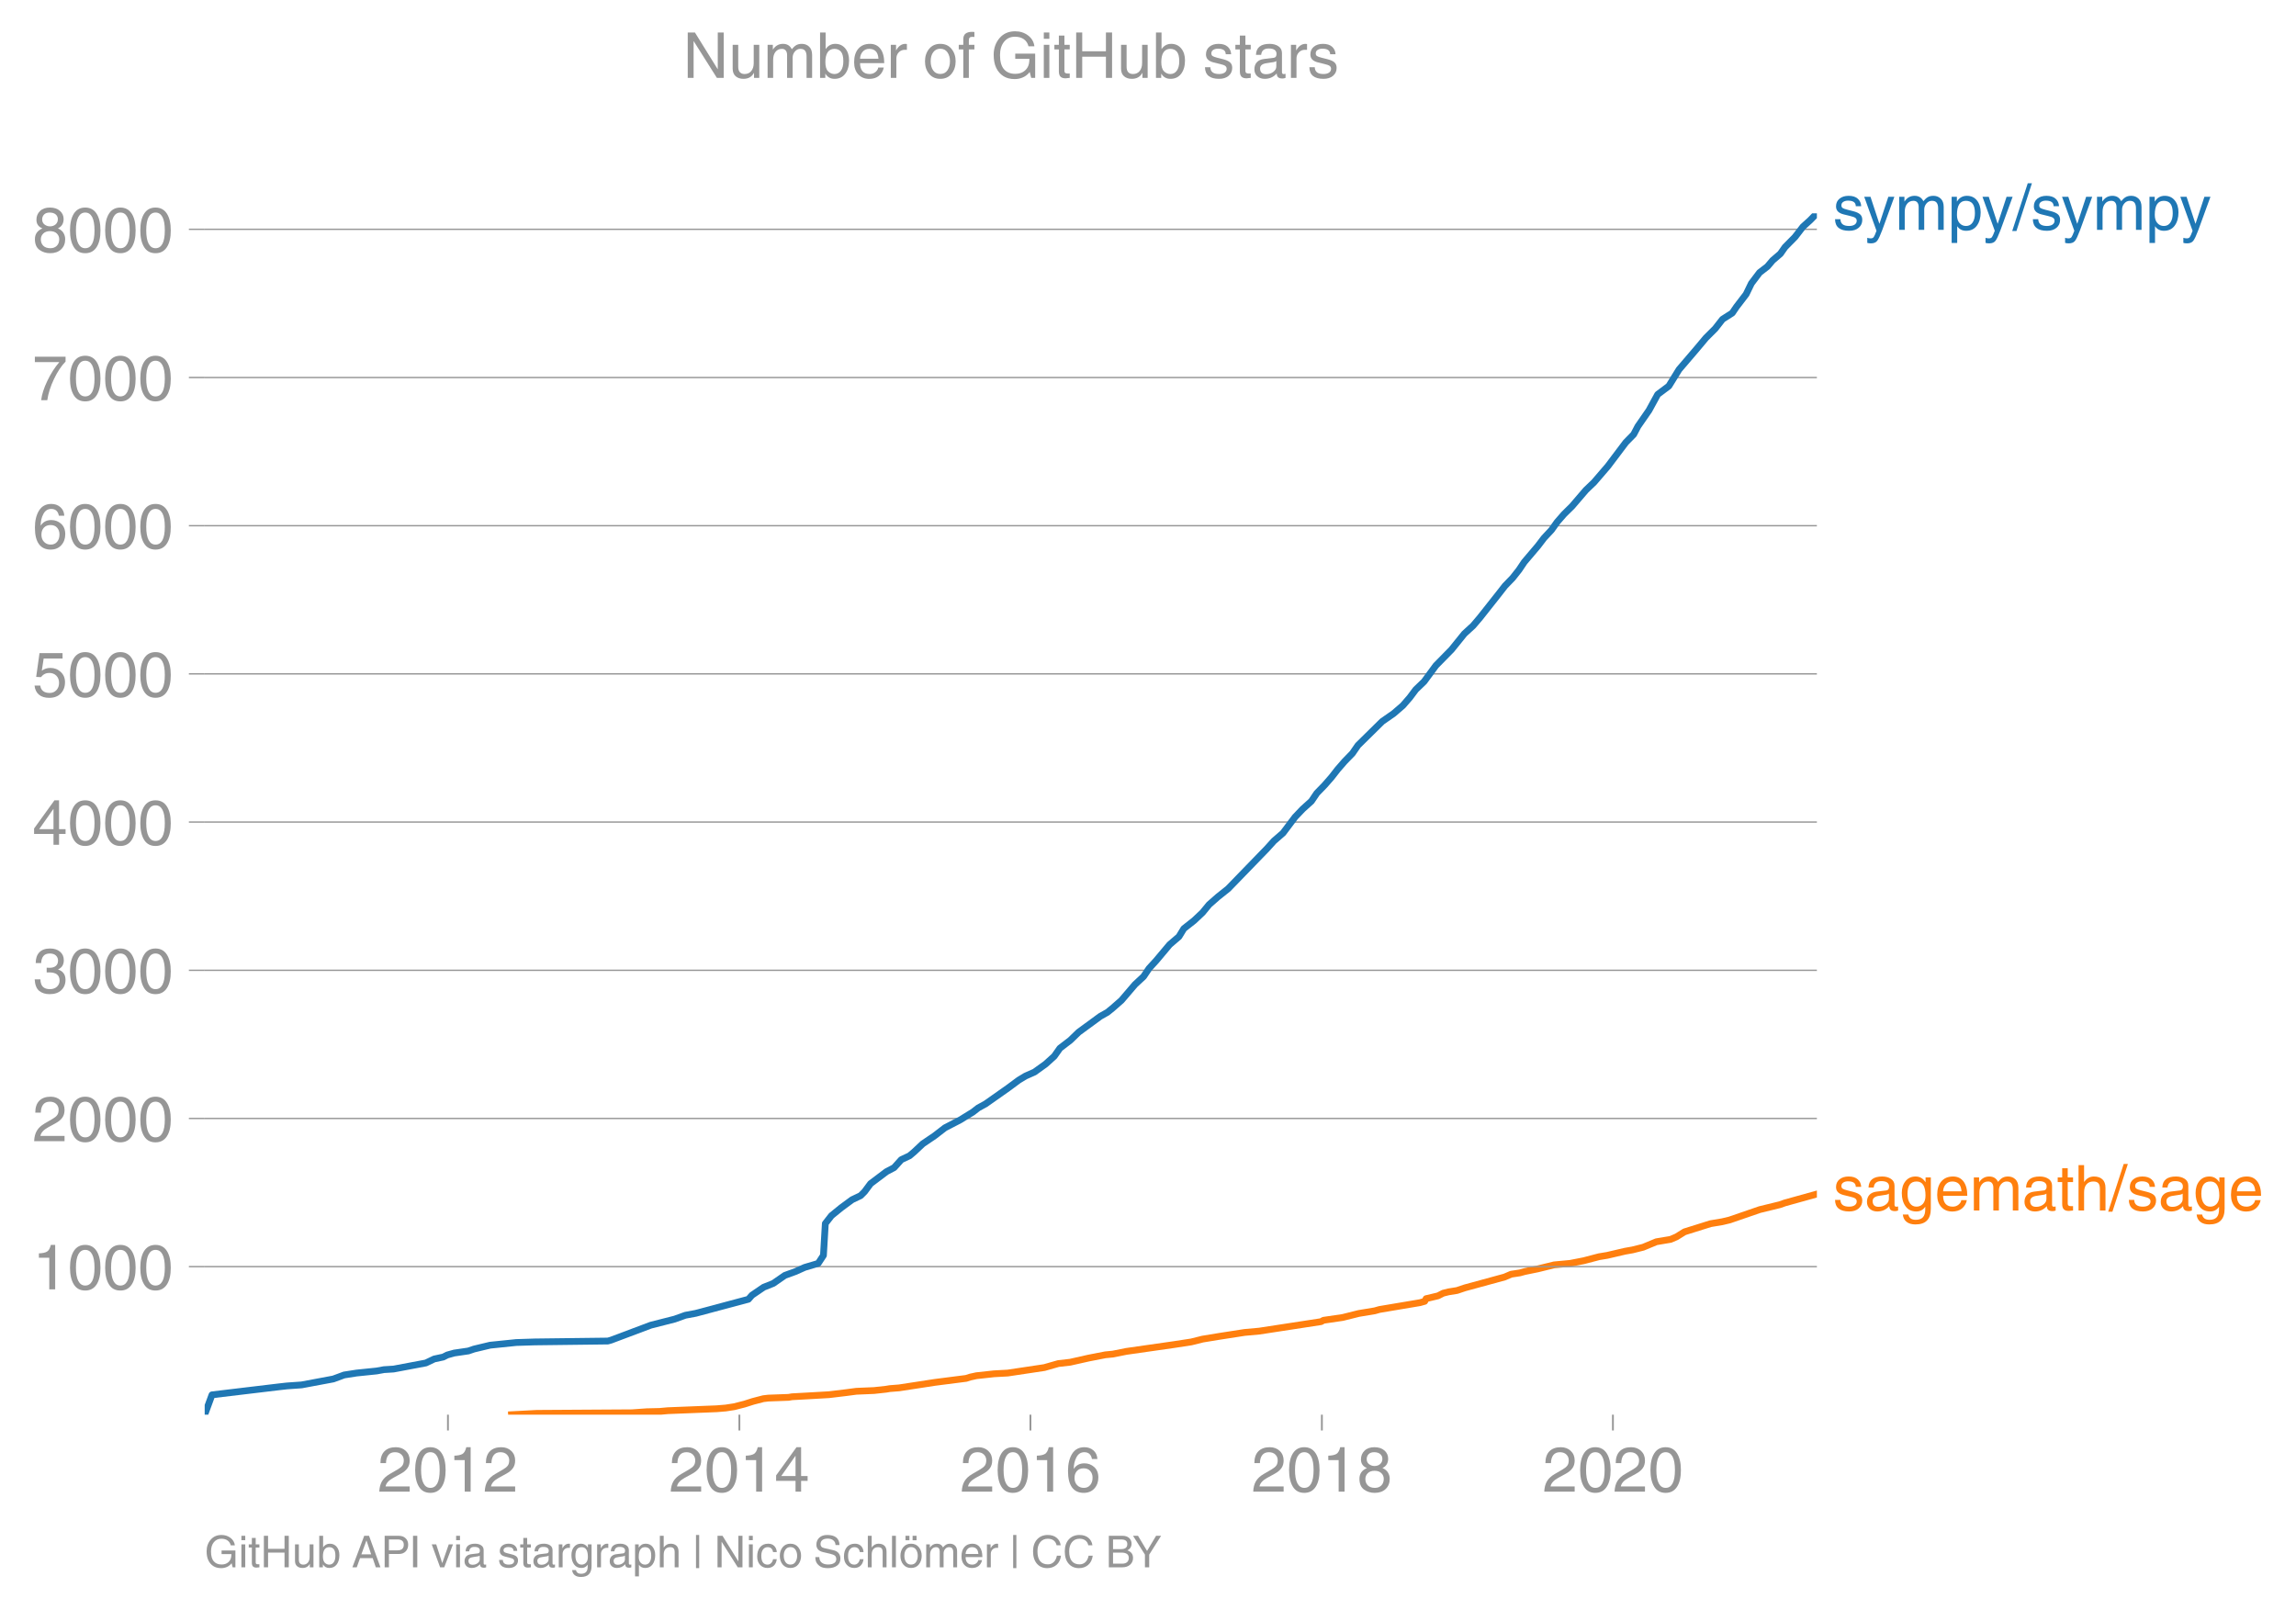
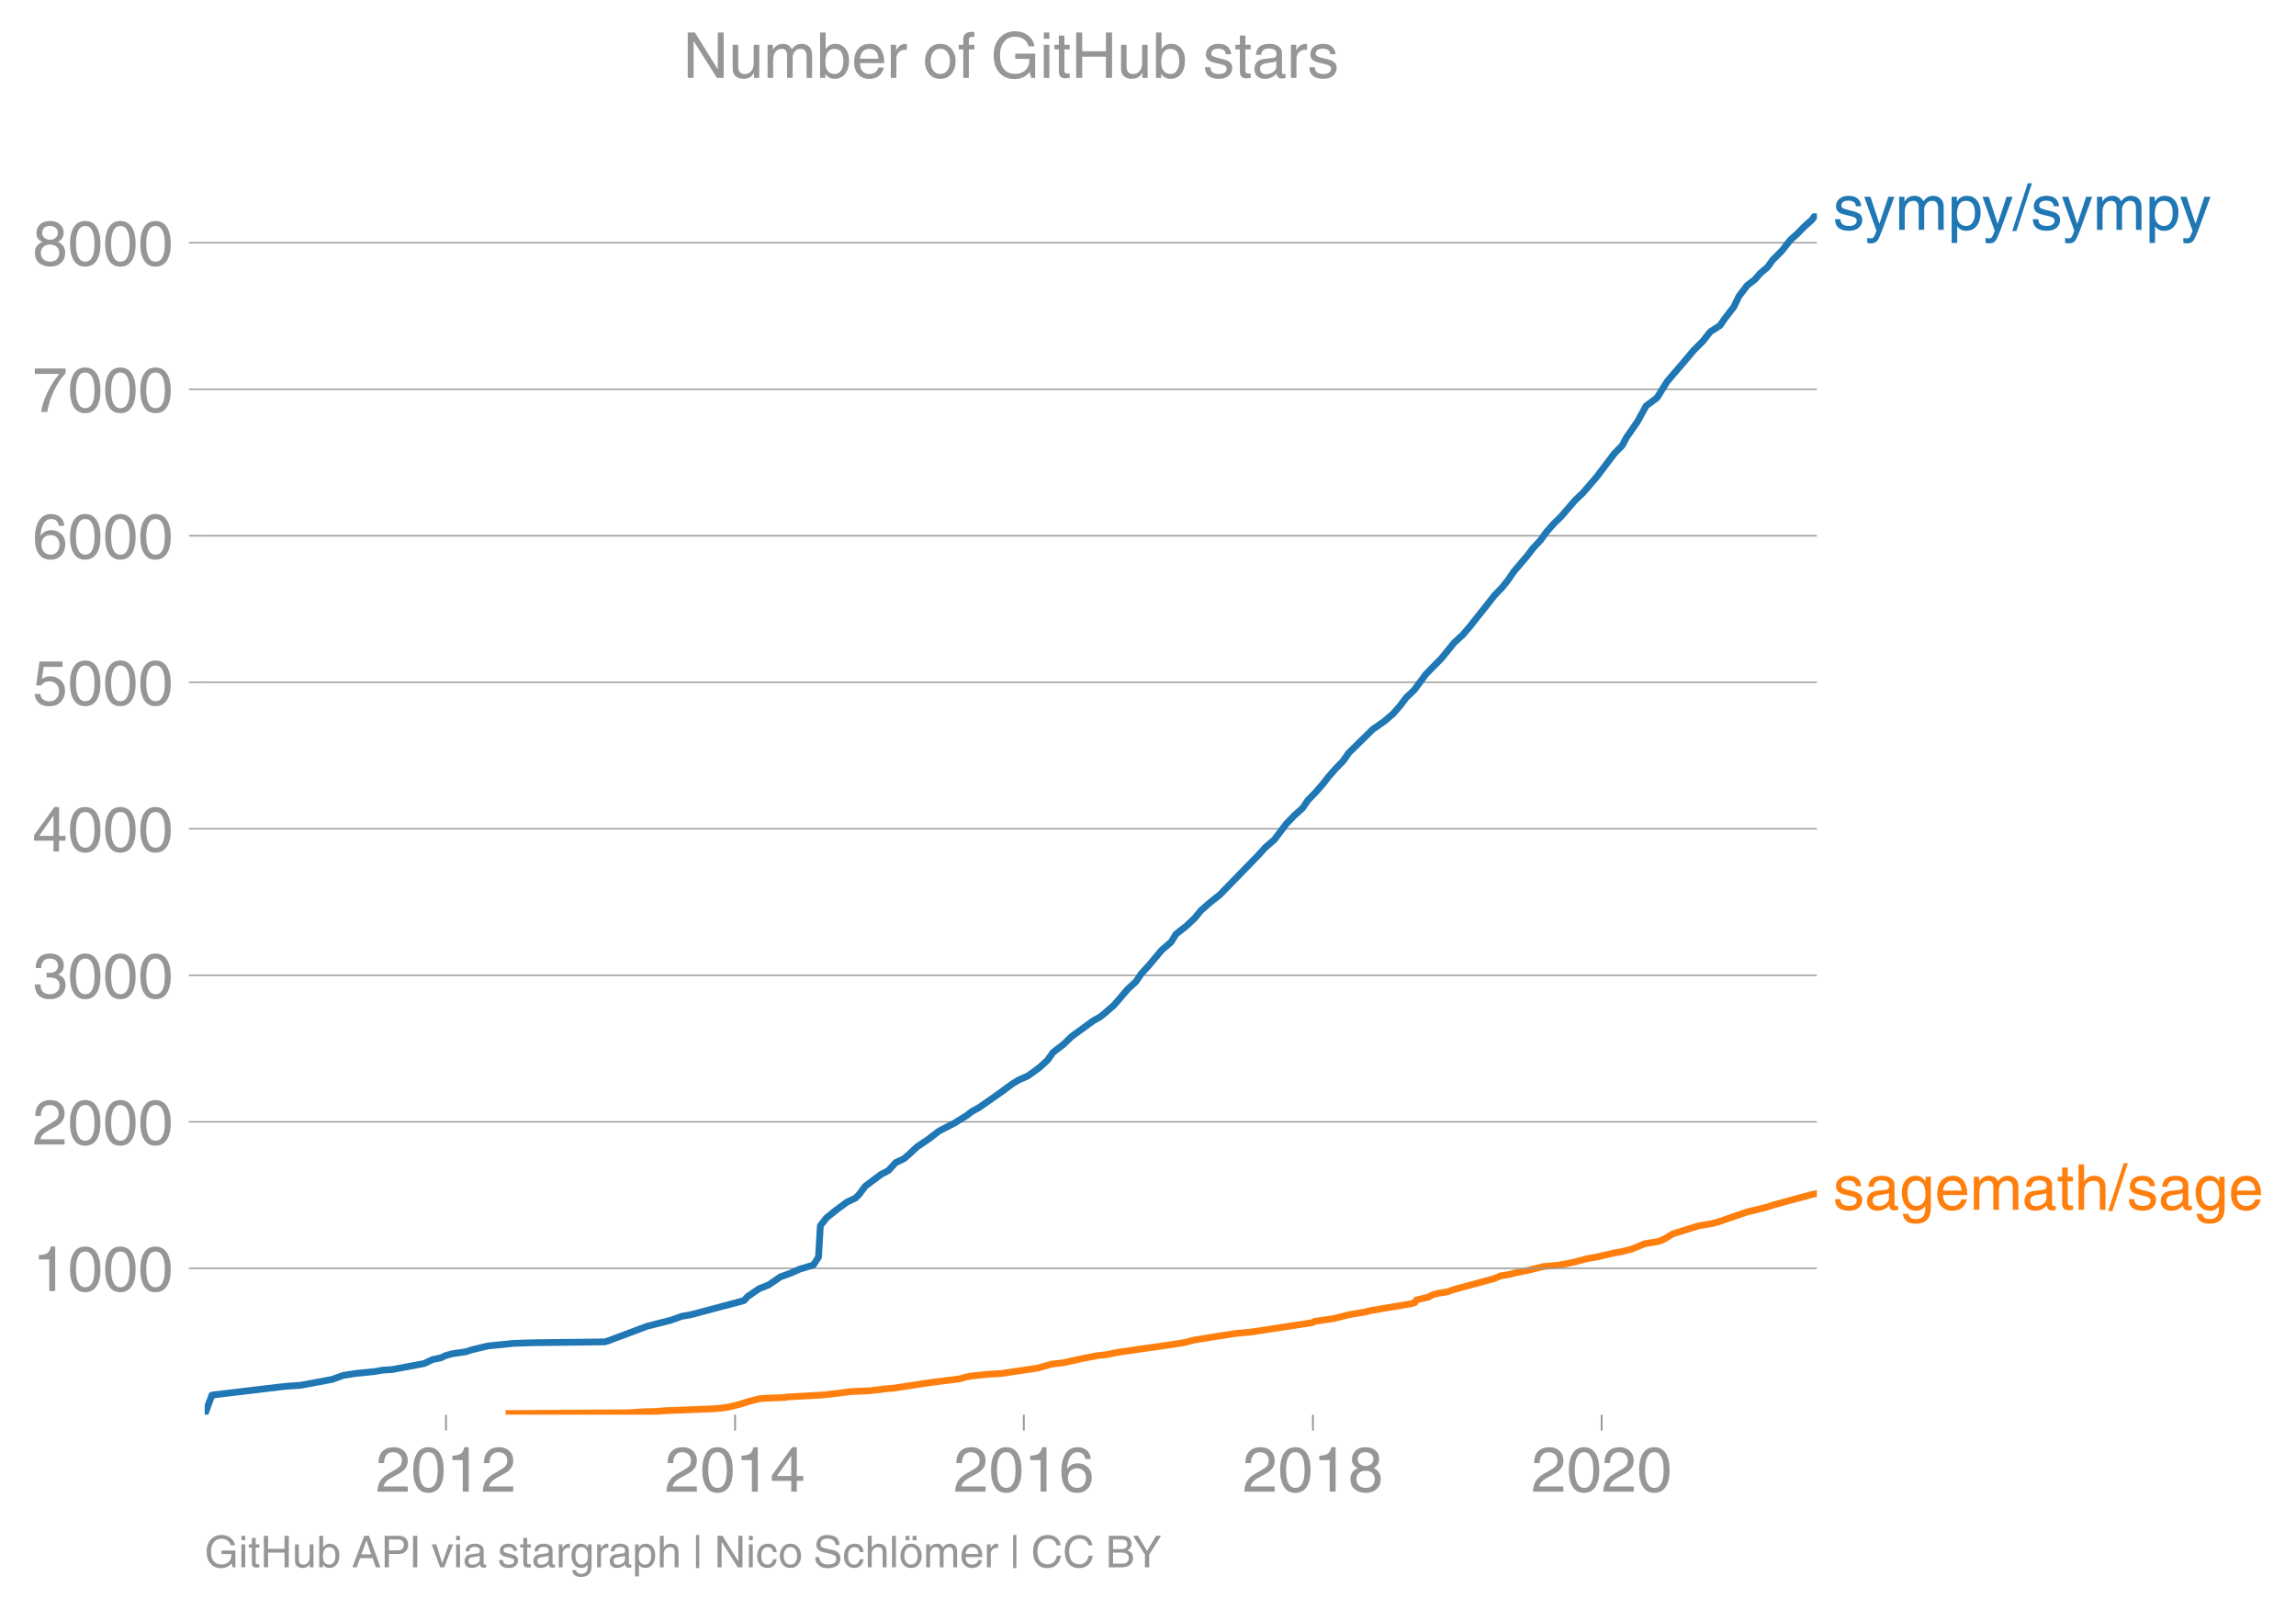
- <svg xmlns="http://www.w3.org/2000/svg" xmlns:xlink="http://www.w3.org/1999/xlink" height="475.339" viewBox="0 0 508.59 356.504" width="678.12">
+ <svg xmlns="http://www.w3.org/2000/svg" xmlns:xlink="http://www.w3.org/1999/xlink" height="475.338" viewBox="0 0 508.59 356.504" width="678.12">
  <defs>
    <style>*{stroke-linecap:butt;stroke-linejoin:round}</style>
  </defs>
  <g id="figure_1">
    <path d="M0 356.504h508.59V0H0z" style="fill:none" id="patch_1" />
    <g id="axes_1">
      <path d="M45.341 313.361h357.12V47.25H45.341z" style="fill:none" id="patch_2" />
-       <path clip-path="url(#pd6f262af3f)" d="m113.305 313.361 5.596-.295 21.085-.131 3.279-.23 2.842-.066 1.815-.164 10.802-.427 2.013-.164 1.914-.295 2.31-.591 1.849-.59 2.28-.592 1.097-.131 4.485-.164.764-.131 3.02-.165 5.173-.295 3.83-.46 2.23-.295 3.922-.164 2.698-.296.767-.13 2.093-.165 7.91-1.214 6.927-.887.93-.295 1.358-.296 3.901-.426 3.025-.164 8.112-1.215 3.11-.886 2.611-.296 4.086-.919 3.703-.722 1.668-.164 2.957-.59 10.558-1.51 3.862-.592 2.494-.623 3.594-.591 5.718-.886 3.264-.296 13.69-2.1.513-.296 4.263-.624 3.548-.886 3.555-.59 1.047-.296 8.973-1.51 1.047-.296.307-.59 2.635-.624 1.154-.591 1.197-.296 1.85-.295 1.757-.59 8.792-2.397 1.456-.624 1.935-.295 1.068-.296 2.894-.59 3.623-.887 3.525-.328 3.03-.59 3.384-.887 1.8-.295 3.95-.92 1.667-.295 2.365-.59 2.927-1.215 3.143-.526 1.304-.558 1.793-1.116 5.766-1.805 2.565-.427 1.656-.394 6.67-2.297 4.44-1.084 1.116-.394 6.968-1.936h0" style="fill:none;stroke:#ff7f0e;stroke-linecap:square;stroke-width:1.5" id="line2d_1" />
+       <path clip-path="url(#p3d8bab77a0)" d="m112.76 313.102 26.467-.163 3.253-.227 2.819-.065 1.8-.162 10.716-.422 1.997-.162 1.899-.292 2.29-.584 1.835-.584 2.263-.585 1.087-.13 4.45-.162.758-.13 2.995-.162 5.131-.292 3.8-.454 2.211-.292 3.891-.162 2.677-.292.76-.13 2.077-.163 7.847-1.2 6.871-.877.923-.292 1.347-.292 3.87-.422 3-.162 8.047-1.2 3.085-.877 2.59-.292 4.054-.909 3.673-.714 1.654-.162 2.934-.584 10.473-1.493 3.831-.584 2.474-.616 3.566-.585 5.672-.876 3.238-.292 13.58-2.077.51-.292 4.228-.617 3.519-.876 3.527-.584 1.038-.292 8.902-1.493 1.038-.292.304-.584 2.614-.617 1.145-.584 1.188-.292 1.834-.292 1.744-.584 8.721-2.37 1.444-.616 1.92-.292 1.06-.292 2.87-.584 3.594-.876 3.497-.325 3.006-.584 3.357-.876 1.784-.292 3.92-.909 1.653-.292 2.346-.584 2.904-1.2 3.118-.52 1.293-.552 1.779-1.103 5.72-1.785 2.544-.422 1.642-.39 6.617-2.271 4.405-1.071 1.107-.39 8.304-2.271 1.597-.357h0" style="fill:none;stroke:#ff7f0e;stroke-linecap:square;stroke-width:1.5" id="line2d_1" />
      <g id="matplotlib.axis_1">
        <g id="xtick_1">
          <g id="line2d_2">
            <defs>
-               <path d="M0 0v3.5" id="m9c67ccd965" style="stroke:#969696;stroke-width:.4" />
-             </defs>
-             <use style="fill:#969696;stroke:#969696;stroke-width:.4" x="99.225" xlink:href="#m9c67ccd965" y="313.361" />
-           </g>
-           <g style="fill:#969696" transform="matrix(.14 0 0 -.14 83.655 330.41)" id="text_1">
+               <path d="M0 0v3.5" id="m7051d47dec" style="stroke:#969696;stroke-width:.4" />
+             </defs>
+             <use style="fill:#969696;stroke:#969696;stroke-width:.4" x="98.794" xlink:href="#m7051d47dec" y="313.361" />
+           </g>
+           <g style="fill:#969696" transform="matrix(.14 0 0 -.14 83.223 330.41)" id="text_1">
            <defs>
              <path d="M281 2888q0 793 409 1202 410 410 1148 410 618 0 1012-375t394-969q0-462-227-780-226-317-667-557l-775-425q-684-375-775-863h2444V0H166q25 634 275 1056t781 728l806 469q322 185 469 383t147 545q0 344-241 578-240 235-650 235-453 0-678-299-225-298-231-807H281z" id="HelveticaWorld-Regular-32" transform="scale(.01563)" />
              <path d="M2719 2188q0 903-239 1354-239 452-702 452-453 0-697-452-243-451-243-1354 0-875 240-1340 241-464 700-464 463 0 702 448 239 449 239 1356zm603 0q0-1107-400-1709-400-601-1144-601-772 0-1156 623-384 624-384 1687 0 1090 393 1701 394 611 1147 611 744 0 1144-608t400-1704z" id="HelveticaWorld-Regular-30" transform="scale(.01563)" />
              <path d="M2297 0h-600v3194H647v447q550 18 818 176 269 158 391 683h441V0z" id="HelveticaWorld-Regular-31" transform="scale(.01563)" />
            </defs>
            <use xlink:href="#HelveticaWorld-Regular-32" />
            <use x="55.615" xlink:href="#HelveticaWorld-Regular-30" />
            <use x="111.23" xlink:href="#HelveticaWorld-Regular-31" />
            <use x="166.846" xlink:href="#HelveticaWorld-Regular-32" />
          </g>
        </g>
        <g id="xtick_2">
-           <use style="fill:#969696;stroke:#969696;stroke-width:.4" x="163.783" xlink:href="#m9c67ccd965" y="313.361" id="line2d_3" />
-           <g style="fill:#969696" transform="matrix(.14 0 0 -.14 148.213 330.41)" id="text_2">
+           <use style="fill:#969696;stroke:#969696;stroke-width:.4" x="162.834" xlink:href="#m7051d47dec" y="313.361" id="line2d_3" />
+           <g style="fill:#969696" transform="matrix(.14 0 0 -.14 147.263 330.41)" id="text_2">
            <defs>
              <path d="M678 1581h1447v2041h-12L678 1581zm2010-487V0h-563v1094H159v550l2063 2856h466V1581h659v-487h-659z" id="HelveticaWorld-Regular-34" transform="scale(.01563)" />
            </defs>
            <use xlink:href="#HelveticaWorld-Regular-32" />
            <use x="55.615" xlink:href="#HelveticaWorld-Regular-30" />
            <use x="111.23" xlink:href="#HelveticaWorld-Regular-31" />
            <use x="166.846" xlink:href="#HelveticaWorld-Regular-34" />
          </g>
        </g>
        <g id="xtick_3">
-           <use style="fill:#969696;stroke:#969696;stroke-width:.4" x="228.253" xlink:href="#m9c67ccd965" y="313.361" id="line2d_4" />
-           <g style="fill:#969696" transform="matrix(.14 0 0 -.14 212.682 330.41)" id="text_3">
+           <use style="fill:#969696;stroke:#969696;stroke-width:.4" x="226.787" xlink:href="#m7051d47dec" y="313.361" id="line2d_4" />
+           <g style="fill:#969696" transform="matrix(.14 0 0 -.14 211.216 330.41)" id="text_3">
            <defs>
              <path d="M903 1381q0-440 262-719 263-278 685-278 403 0 642 284 239 285 239 748 0 403-236 675t-670 272q-422 0-672-266t-250-716zm1766 1922q-63 344-255 517-192 174-520 174-519 0-791-507-272-506-278-1159l13-12q359 553 1068 553 566 0 988-375t422-1053q0-672-400-1118-400-445-1078-445-782 0-1188 556-406 557-406 1660 0 1062 415 1734 416 672 1247 672 538 0 910-321 372-320 403-876h-550z" id="HelveticaWorld-Regular-36" transform="scale(.01563)" />
            </defs>
            <use xlink:href="#HelveticaWorld-Regular-32" />
            <use x="55.615" xlink:href="#HelveticaWorld-Regular-30" />
            <use x="111.23" xlink:href="#HelveticaWorld-Regular-31" />
            <use x="166.846" xlink:href="#HelveticaWorld-Regular-36" />
          </g>
        </g>
        <g id="xtick_4">
-           <use style="fill:#969696;stroke:#969696;stroke-width:.4" x="292.81" xlink:href="#m9c67ccd965" y="313.361" id="line2d_5" />
-           <g style="fill:#969696" transform="matrix(.14 0 0 -.14 277.24 330.41)" id="text_4">
+           <use style="fill:#969696;stroke:#969696;stroke-width:.4" x="290.827" xlink:href="#m7051d47dec" y="313.361" id="line2d_5" />
+           <g style="fill:#969696" transform="matrix(.14 0 0 -.14 275.256 330.41)" id="text_4">
            <defs>
              <path d="M1766 2597q347 0 573 198 227 199 227 527 0 294-218 483-217 189-620 189-359 0-555-199-195-198-195-504 0-328 244-511t544-183zm6-484q-434 0-681-241t-247-591q0-403 250-650t712-247q410 0 655 247t245 657q0 350-245 587-245 238-689 238zm1378 1228q0-678-578-947 397-178 567-471 170-292 170-623 0-641-413-1032-412-390-1112-390-612 0-1076 336T244 1306q0 763 762 1082-609 243-609 875 0 531 361 884t1001 353q641 0 1016-333t375-826z" id="HelveticaWorld-Regular-38" transform="scale(.01563)" />
            </defs>
            <use xlink:href="#HelveticaWorld-Regular-32" />
            <use x="55.615" xlink:href="#HelveticaWorld-Regular-30" />
            <use x="111.23" xlink:href="#HelveticaWorld-Regular-31" />
            <use x="166.846" xlink:href="#HelveticaWorld-Regular-38" />
          </g>
        </g>
        <g id="xtick_5">
-           <use style="fill:#969696;stroke:#969696;stroke-width:.4" x="357.28" xlink:href="#m9c67ccd965" y="313.361" id="line2d_6" />
-           <g style="fill:#969696" transform="matrix(.14 0 0 -.14 341.71 330.41)" id="text_5">
+           <use style="fill:#969696;stroke:#969696;stroke-width:.4" x="354.78" xlink:href="#m7051d47dec" y="313.361" id="line2d_6" />
+           <g style="fill:#969696" transform="matrix(.14 0 0 -.14 339.21 330.41)" id="text_5">
            <use xlink:href="#HelveticaWorld-Regular-32" />
            <use x="55.615" xlink:href="#HelveticaWorld-Regular-30" />
            <use x="111.23" xlink:href="#HelveticaWorld-Regular-32" />
            <use x="166.846" xlink:href="#HelveticaWorld-Regular-30" />
          </g>
        </g>
      </g>
      <g id="matplotlib.axis_2">
        <g id="ytick_1">
-           <path clip-path="url(#pd6f262af3f)" d="M45.341 280.57h357.12" style="fill:none;stroke:#969696;stroke-linecap:square;stroke-width:.3" id="line2d_7" />
+           <path clip-path="url(#p3d8bab77a0)" d="M45.341 280.941h357.12" style="fill:none;stroke:#969696;stroke-linecap:square;stroke-width:.3" id="line2d_7" />
          <g id="line2d_8">
            <defs>
-               <path d="M0 0h-3.5" id="m683d1756a6" style="stroke:#969696;stroke-width:.3" />
-             </defs>
-             <use style="fill:#969696;stroke:#969696;stroke-width:.3" x="45.341" xlink:href="#m683d1756a6" y="280.569" />
-           </g>
-           <g style="fill:#969696" transform="matrix(.14 0 0 -.14 7.2 285.594)" id="text_6">
+               <path d="M0 0h-3.5" id="m6d610ab850" style="stroke:#969696;stroke-width:.3" />
+             </defs>
+             <use style="fill:#969696;stroke:#969696;stroke-width:.3" x="45.341" xlink:href="#m6d610ab850" y="280.941" />
+           </g>
+           <g style="fill:#969696" transform="matrix(.14 0 0 -.14 7.2 285.966)" id="text_6">
            <use xlink:href="#HelveticaWorld-Regular-31" />
            <use x="55.615" xlink:href="#HelveticaWorld-Regular-30" />
            <use x="111.23" xlink:href="#HelveticaWorld-Regular-30" />
            <use x="166.846" xlink:href="#HelveticaWorld-Regular-30" />
          </g>
        </g>
        <g id="ytick_2">
-           <path clip-path="url(#pd6f262af3f)" d="M45.341 247.744h357.12" style="fill:none;stroke:#969696;stroke-linecap:square;stroke-width:.3" id="line2d_9" />
-           <use style="fill:#969696;stroke:#969696;stroke-width:.3" x="45.341" xlink:href="#m683d1756a6" y="247.744" id="line2d_10" />
-           <g style="fill:#969696" transform="matrix(.14 0 0 -.14 7.2 252.769)" id="text_7">
+           <path clip-path="url(#p3d8bab77a0)" d="M45.341 248.488h357.12" style="fill:none;stroke:#969696;stroke-linecap:square;stroke-width:.3" id="line2d_9" />
+           <use style="fill:#969696;stroke:#969696;stroke-width:.3" x="45.341" xlink:href="#m6d610ab850" y="248.488" id="line2d_10" />
+           <g style="fill:#969696" transform="matrix(.14 0 0 -.14 7.2 253.513)" id="text_7">
            <use xlink:href="#HelveticaWorld-Regular-32" />
            <use x="55.615" xlink:href="#HelveticaWorld-Regular-30" />
            <use x="111.23" xlink:href="#HelveticaWorld-Regular-30" />
            <use x="166.846" xlink:href="#HelveticaWorld-Regular-30" />
          </g>
        </g>
        <g id="ytick_3">
-           <path clip-path="url(#pd6f262af3f)" d="M45.341 214.92h357.12" style="fill:none;stroke:#969696;stroke-linecap:square;stroke-width:.3" id="line2d_11" />
-           <use style="fill:#969696;stroke:#969696;stroke-width:.3" x="45.341" xlink:href="#m683d1756a6" y="214.919" id="line2d_12" />
-           <g style="fill:#969696" transform="matrix(.14 0 0 -.14 7.2 219.944)" id="text_8">
+           <path clip-path="url(#p3d8bab77a0)" d="M45.341 216.036h357.12" style="fill:none;stroke:#969696;stroke-linecap:square;stroke-width:.3" id="line2d_11" />
+           <use style="fill:#969696;stroke:#969696;stroke-width:.3" x="45.341" xlink:href="#m6d610ab850" y="216.036" id="line2d_12" />
+           <g style="fill:#969696" transform="matrix(.14 0 0 -.14 7.2 221.06)" id="text_8">
            <defs>
              <path d="M1434 2559q141-12 294-12 397 0 626 183 230 183 230 554 0 300-214 505t-617 205q-447 0-655-263-207-262-220-703H325q0 703 369 1087 369 385 1084 385 635 0 1013-327 378-326 378-857 0-685-578-928v-13q750-256 750-1050 0-634-422-1041-422-406-1197-406-634 0-1044 333-409 333-459 1164h581q13-519 256-755 244-236 703-236 444 0 713 247t269 622q0 410-257 619-256 209-793 209-128 0-257-6v484z" id="HelveticaWorld-Regular-33" transform="scale(.01563)" />
            </defs>
            <use xlink:href="#HelveticaWorld-Regular-33" />
            <use x="55.615" xlink:href="#HelveticaWorld-Regular-30" />
            <use x="111.23" xlink:href="#HelveticaWorld-Regular-30" />
            <use x="166.846" xlink:href="#HelveticaWorld-Regular-30" />
          </g>
        </g>
        <g id="ytick_4">
-           <path clip-path="url(#pd6f262af3f)" d="M45.341 182.094h357.12" style="fill:none;stroke:#969696;stroke-linecap:square;stroke-width:.3" id="line2d_13" />
-           <use style="fill:#969696;stroke:#969696;stroke-width:.3" x="45.341" xlink:href="#m683d1756a6" y="182.094" id="line2d_14" />
-           <g style="fill:#969696" transform="matrix(.14 0 0 -.14 7.2 187.119)" id="text_9">
+           <path clip-path="url(#p3d8bab77a0)" d="M45.341 183.583h357.12" style="fill:none;stroke:#969696;stroke-linecap:square;stroke-width:.3" id="line2d_13" />
+           <use style="fill:#969696;stroke:#969696;stroke-width:.3" x="45.341" xlink:href="#m6d610ab850" y="183.583" id="line2d_14" />
+           <g style="fill:#969696" transform="matrix(.14 0 0 -.14 7.2 188.608)" id="text_9">
            <use xlink:href="#HelveticaWorld-Regular-34" />
            <use x="55.615" xlink:href="#HelveticaWorld-Regular-30" />
            <use x="111.23" xlink:href="#HelveticaWorld-Regular-30" />
            <use x="166.846" xlink:href="#HelveticaWorld-Regular-30" />
          </g>
        </g>
        <g id="ytick_5">
-           <path clip-path="url(#pd6f262af3f)" d="M45.341 149.27h357.12" style="fill:none;stroke:#969696;stroke-linecap:square;stroke-width:.3" id="line2d_15" />
-           <use style="fill:#969696;stroke:#969696;stroke-width:.3" x="45.341" xlink:href="#m683d1756a6" y="149.269" id="line2d_16" />
-           <g style="fill:#969696" transform="matrix(.14 0 0 -.14 7.2 154.294)" id="text_10">
+           <path clip-path="url(#p3d8bab77a0)" d="M45.341 151.13h357.12" style="fill:none;stroke:#969696;stroke-linecap:square;stroke-width:.3" id="line2d_15" />
+           <use style="fill:#969696;stroke:#969696;stroke-width:.3" x="45.341" xlink:href="#m6d610ab850" y="151.13" id="line2d_16" />
+           <g style="fill:#969696" transform="matrix(.14 0 0 -.14 7.2 156.155)" id="text_10">
            <defs>
              <path d="M941 2619q372 281 872 281 606 0 1042-403t436-1038q0-690-421-1139-420-448-1179-448-660 0-1041 323-381 324-444 918h582q43-363 284-555t669-192q415 0 681 287 266 288 266 735 0 456-279 731-278 275-718 275-500 0-835-428l-484 25 337 2406h2332v-544H1131L941 2619z" id="HelveticaWorld-Regular-35" transform="scale(.01563)" />
            </defs>
            <use xlink:href="#HelveticaWorld-Regular-35" />
            <use x="55.615" xlink:href="#HelveticaWorld-Regular-30" />
            <use x="111.23" xlink:href="#HelveticaWorld-Regular-30" />
            <use x="166.846" xlink:href="#HelveticaWorld-Regular-30" />
          </g>
        </g>
        <g id="ytick_6">
-           <path clip-path="url(#pd6f262af3f)" d="M45.341 116.444h357.12" style="fill:none;stroke:#969696;stroke-linecap:square;stroke-width:.3" id="line2d_17" />
-           <use style="fill:#969696;stroke:#969696;stroke-width:.3" x="45.341" xlink:href="#m683d1756a6" y="116.444" id="line2d_18" />
-           <g style="fill:#969696" transform="matrix(.14 0 0 -.14 7.2 121.47)" id="text_11">
+           <path clip-path="url(#p3d8bab77a0)" d="M45.341 118.678h357.12" style="fill:none;stroke:#969696;stroke-linecap:square;stroke-width:.3" id="line2d_17" />
+           <use style="fill:#969696;stroke:#969696;stroke-width:.3" x="45.341" xlink:href="#m6d610ab850" y="118.678" id="line2d_18" />
+           <g style="fill:#969696" transform="matrix(.14 0 0 -.14 7.2 123.702)" id="text_11">
            <use xlink:href="#HelveticaWorld-Regular-36" />
            <use x="55.615" xlink:href="#HelveticaWorld-Regular-30" />
            <use x="111.23" xlink:href="#HelveticaWorld-Regular-30" />
            <use x="166.846" xlink:href="#HelveticaWorld-Regular-30" />
          </g>
        </g>
        <g id="ytick_7">
-           <path clip-path="url(#pd6f262af3f)" d="M45.341 83.62h357.12" style="fill:none;stroke:#969696;stroke-linecap:square;stroke-width:.3" id="line2d_19" />
-           <use style="fill:#969696;stroke:#969696;stroke-width:.3" x="45.341" xlink:href="#m683d1756a6" y="83.619" id="line2d_20" />
-           <g style="fill:#969696" transform="matrix(.14 0 0 -.14 7.2 88.644)" id="text_12">
+           <path clip-path="url(#p3d8bab77a0)" d="M45.341 86.225h357.12" style="fill:none;stroke:#969696;stroke-linecap:square;stroke-width:.3" id="line2d_19" />
+           <use style="fill:#969696;stroke:#969696;stroke-width:.3" x="45.341" xlink:href="#m6d610ab850" y="86.225" id="line2d_20" />
+           <g style="fill:#969696" transform="matrix(.14 0 0 -.14 7.2 91.25)" id="text_12">
            <defs>
              <path d="M238 4403h3109v-494q-641-653-1172-1766Q1644 1031 1497 0H878q94 850 622 1954 528 1105 1213 1899H238v550z" id="HelveticaWorld-Regular-37" transform="scale(.01563)" />
            </defs>
            <use xlink:href="#HelveticaWorld-Regular-37" />
            <use x="55.615" xlink:href="#HelveticaWorld-Regular-30" />
            <use x="111.23" xlink:href="#HelveticaWorld-Regular-30" />
            <use x="166.846" xlink:href="#HelveticaWorld-Regular-30" />
          </g>
        </g>
        <g id="ytick_8">
-           <path clip-path="url(#pd6f262af3f)" d="M45.341 50.794h357.12" style="fill:none;stroke:#969696;stroke-linecap:square;stroke-width:.3" id="line2d_21" />
-           <use style="fill:#969696;stroke:#969696;stroke-width:.3" x="45.341" xlink:href="#m683d1756a6" y="50.794" id="line2d_22" />
-           <g style="fill:#969696" transform="matrix(.14 0 0 -.14 7.2 55.82)" id="text_13">
+           <path clip-path="url(#p3d8bab77a0)" d="M45.341 53.772h357.12" style="fill:none;stroke:#969696;stroke-linecap:square;stroke-width:.3" id="line2d_21" />
+           <use style="fill:#969696;stroke:#969696;stroke-width:.3" x="45.341" xlink:href="#m6d610ab850" y="53.772" id="line2d_22" />
+           <g style="fill:#969696" transform="matrix(.14 0 0 -.14 7.2 58.797)" id="text_13">
            <use xlink:href="#HelveticaWorld-Regular-38" />
            <use x="55.615" xlink:href="#HelveticaWorld-Regular-30" />
            <use x="111.23" xlink:href="#HelveticaWorld-Regular-30" />
            <use x="166.846" xlink:href="#HelveticaWorld-Regular-30" />
          </g>
        </g>
      </g>
-       <path clip-path="url(#pd6f262af3f)" d="m45.341 313.361 1.617-4.398 14.841-1.773 1.744-.197 3.26-.23 7.024-1.312 2.403-.887 2.729-.426 4.477-.46 1.612-.295 2.136-.132 7.147-1.346 1.858-.886 1.992-.427.903-.46 1.528-.426 3.136-.46 1.248-.426 3.574-.854 5.776-.59 4.104-.132 16.186-.197.706-.197 8.818-3.315 5.288-1.346 2.372-.853 2.293-.427 11.675-3.118.77-.887 2.6-1.772 2.138-.854 2.561-1.772 2.426-.886 1.971-.887 2.986-.886 1.162-1.772.416-7.058 1.357-1.74 2.182-1.772 2.408-1.773 1.871-.886.884-.886 1.316-1.773 3.53-2.659 1.685-.886 1.598-1.772 1.821-.854 1.047-.886 1.888-1.773 2.617-1.772 2.3-1.773 3.355-1.74 2.868-1.772 1.133-.886 1.619-.887 4.991-3.512 2.394-1.772 1.465-.887 1.998-.886 2.466-1.772 1.924-1.74 1.25-1.773 2.312-1.772 1.832-1.773 4.792-3.512 1.572-.886 1.1-.887 2.018-1.772 3.005-3.513 1.908-1.772 1.19-1.773 1.592-1.74 2.975-3.544 2.07-1.773 1.083-1.773 2.251-1.772 1.884-1.773 1.457-1.772 1.98-1.74 2.226-1.772 8.56-8.83 1.607-1.773 2.007-1.74 2.67-3.545 1.687-1.772 1.93-1.74 1.2-1.773 1.72-1.772 1.549-1.773 1.359-1.74 1.543-1.772 1.72-1.772 1.227-1.773 5.366-5.285 2.541-1.772 2.02-1.74 1.54-1.773 1.329-1.772 1.846-1.773 2.605-3.545 3.478-3.545 2.835-3.512 1.934-1.773 1.508-1.772 4.182-5.285 1.382-1.773 1.684-1.74 1.403-1.772 1.191-1.772 3.01-3.546 1.352-1.772 1.653-1.773 1.266-1.772 1.518-1.74 1.794-1.772 3.04-3.546 1.815-1.74 3.05-3.544 3.986-5.285 1.737-1.773.93-1.772 2.456-3.545 1.938-3.546 2.458-1.838 2.273-3.676 3.767-4.399 2.173-2.593 2.072-2.068 1.613-2.068 2.158-1.378.939-1.38 2.137-2.79 1.16-2.395 1.81-2.397 1.749-1.345 1.139-1.346 1.722-1.477 1.04-1.478 2.201-2.232 1.75-2.265 1.63-1.477 1.47-1.51h0" style="fill:none;stroke:#1f77b4;stroke-linecap:square;stroke-width:1.5" id="line2d_23" />
+       <path clip-path="url(#p3d8bab77a0)" d="m45.341 313.361 1.604-4.348 14.722-1.753 1.73-.194 3.234-.228 6.968-1.298 2.383-.876 2.707-.422 4.441-.454 1.6-.292 2.118-.13 7.09-1.33 1.843-.877 1.976-.422.896-.454 1.516-.422 3.111-.454 1.238-.422 3.545-.844 5.73-.584 4.071-.13 16.056-.195.7-.194 8.748-3.278 5.245-1.33 2.353-.844 2.275-.422 11.582-3.083.763-.876 2.58-1.753 2.12-.844 2.541-1.752 2.406-.876 1.956-.877 2.961-.876 1.154-1.752.412-6.978 1.346-1.72 2.165-1.752 2.388-1.752 1.857-.877.877-.876 1.305-1.752 3.502-2.629 1.672-.876 1.584-1.753 1.807-.843 1.038-.877 1.873-1.752 2.596-1.753 2.282-1.752 3.328-1.72 2.845-1.752 1.124-.877 1.605-.876 4.952-3.472 2.374-1.753 1.454-.876 1.982-.876 2.446-1.753 1.908-1.72 1.241-1.752 2.293-1.753 1.818-1.752 4.753-3.472 1.56-.877 1.091-.876 2.002-1.752 2.98-3.473 1.893-1.752 1.18-1.753 1.58-1.72 2.95-3.505 2.054-1.752 1.075-1.752 2.233-1.753 1.869-1.752 1.445-1.753 1.963-1.72 2.21-1.752 8.491-8.73 1.594-1.752 1.99-1.72 2.648-3.505 1.675-1.753 1.914-1.72 1.19-1.752 1.707-1.753 1.536-1.752 1.348-1.72 1.531-1.753 1.706-1.752 1.218-1.752 5.322-5.225 2.521-1.753 2.005-1.72 1.526-1.752 1.318-1.753 1.832-1.752 2.584-3.505 3.45-3.505 2.813-3.472 1.918-1.753 1.496-1.752 4.149-5.225 1.37-1.752 1.67-1.72 1.393-1.753 1.181-1.752 2.987-3.505 1.34-1.753 1.64-1.752 1.256-1.753 1.506-1.72 1.78-1.752 3.014-3.505 1.8-1.72 3.026-3.505 3.955-5.225 1.723-1.752.922-1.753 2.437-3.504 1.923-3.505 2.437-1.818 2.255-3.634 3.738-4.35 2.155-2.563 2.055-2.044 1.6-2.045 2.141-1.363.931-1.363 2.12-2.758 1.15-2.37L387 63.25l1.734-1.331 1.13-1.33 1.709-1.46 1.031-1.461 2.184-2.207 1.736-2.24 1.616-1.46 1.459-1.493 1.674-1.492 1.188-1.526h0" style="fill:none;stroke:#1f77b4;stroke-linecap:square;stroke-width:1.5" id="line2d_23" />
      <g style="fill:#1f77b4" transform="matrix(.14 0 0 -.14 406.032 50.91)" id="text_14">
        <defs>
          <path d="M2309 2394q-12 300-214 431-201 131-579 131-275 0-471-122-195-121-195-350 0-181 115-267 116-86 501-183l556-140q506-128 723-327 218-198 218-554 0-494-361-802T1638-97Q934-97 573 195q-360 293-367 880h544q13-347 230-516 217-168 651-168 353 0 561 140 208 141 208 391 0 178-135 284-134 107-531 197l-653 160q-397 100-586 298t-189 514q0 494 353 781 354 288 922 288 607 0 930-296 323-295 342-754h-544z" id="HelveticaWorld-Regular-73" transform="scale(.01563)" />
          <path d="M2497 3347h612L1913 63q-32-88-63-166-272-725-469-995-197-271-637-271-231 0-378 50v513q159-57 350-57 206 0 301 130 96 130 283 636L56 3347h635l897-2725h12l897 2725z" id="HelveticaWorld-Regular-79" transform="scale(.01563)" />
          <path d="M422 3347h531v-472h13q378 569 1012 569 628 0 891-544 240 294 465 419t557 125q434 0 735-285 302-284 302-843V0h-562v2163q0 390-147 582-147 193-475 193-331 0-560-269-228-269-228-628V0h-562v2316q0 290-135 456-134 166-390 166-403 0-644-300t-241-813V0H422v3347z" id="HelveticaWorld-Regular-6d" transform="scale(.01563)" />
          <path d="M959 1516q0-538 262-832 263-293 654-293 428 0 665 348 238 349 238 945 0 654-228 954t-687 300q-447 0-676-352-228-352-228-1070zM422 3347h531v-472h13q359 569 1000 569 647 0 1020-471 373-470 373-1201 0-819-381-1344T1888-97q-582 0-891 450h-13v-1678H422v4672z" id="HelveticaWorld-Regular-70" transform="scale(.01563)" />
          <path d="M319-122h-428l1575 4838h422L319-122z" id="HelveticaWorld-Regular-2f" transform="scale(.01563)" />
        </defs>
        <use xlink:href="#HelveticaWorld-Regular-73" />
        <use x="48.5" xlink:href="#HelveticaWorld-Regular-79" />
        <use x="98.109" xlink:href="#HelveticaWorld-Regular-6d" />
        <use x="181.117" xlink:href="#HelveticaWorld-Regular-70" />
        <use x="235.611" xlink:href="#HelveticaWorld-Regular-79" />
        <use x="285.221" xlink:href="#HelveticaWorld-Regular-2f" />
        <use x="313.004" xlink:href="#HelveticaWorld-Regular-73" />
        <use x="361.504" xlink:href="#HelveticaWorld-Regular-79" />
        <use x="411.113" xlink:href="#HelveticaWorld-Regular-6d" />
        <use x="494.121" xlink:href="#HelveticaWorld-Regular-70" />
        <use x="548.615" xlink:href="#HelveticaWorld-Regular-79" />
      </g>
-       <g style="fill:#ff7f0e" transform="matrix(.14 0 0 -.14 406.032 268.135)" id="text_15">
+       <g style="fill:#ff7f0e" transform="matrix(.14 0 0 -.14 406.032 267.975)" id="text_15">
        <defs>
          <path d="M2456 1709q-62-65-245-106-183-40-683-106-369-44-542-182-173-137-173-362 0-275 146-428 147-153 469-153 403 0 715 229 313 230 313 558v550zM397 2328q19 566 367 841 349 275 1014 275 531 0 890-241 360-240 360-694V581q0-197 178-197 72 0 185 25V0q-153-63-319-63-288 0-429 123-140 124-146 387Q2016-97 1288-97q-475 0-763 269-287 269-287 700 0 441 250 712 250 272 728 329l993 121q269 41 269 397 0 263-195 403-195 141-592 141-353 0-543-156-189-156-226-491H397z" id="HelveticaWorld-Regular-61" transform="scale(.01563)" />
          <path d="M831 1684q0-615 244-954t659-339q404 0 660 293 256 294 256 832 0 706-224 1064-223 358-679 358-459 0-688-305-228-305-228-949zM3188 191q0-807-388-1203-387-397-1169-397-562 0-895 259T353-409h563q43-244 226-388t530-144q472 0 712 254 241 253 241 821v238h-12Q2297-97 1722-97q-716 0-1094 528T250 1772q0 744 381 1208 382 464 1013 464 634 0 1000-569h12v472h532V191z" id="HelveticaWorld-Regular-67" transform="scale(.01563)" />
          <path d="M2719 1941q-44 543-288 770-243 227-647 227-409 0-661-288-251-287-267-709h1863zm537-891q-93-519-509-859-366-288-963-294-703 6-1116 461-412 455-412 1223 0 882 425 1372 425 491 1182 491 678 0 1059-507 381-506 381-1446H856q0-525 244-813 244-287 731-287 344 0 591 207 247 208 272 452h562z" id="HelveticaWorld-Regular-65" transform="scale(.01563)" />
          <path d="M1100 2881V703q0-128 70-195 71-67 252-67h216V0q-307-44-422-44-353 0-516 169-162 169-162 547v2209H84v466h454v934h562v-934h538v-466h-538z" id="HelveticaWorld-Regular-74" transform="scale(.01563)" />
          <path d="M3150 0h-566v2188q0 403-156 576-156 174-509 174-435 0-685-282-250-281-250-831V0H422v4594h562V2900h13q384 544 981 544 550 0 861-288 311-287 311-878V0z" id="HelveticaWorld-Regular-68" transform="scale(.01563)" />
        </defs>
        <use xlink:href="#HelveticaWorld-Regular-73" />
        <use x="50" xlink:href="#HelveticaWorld-Regular-61" />
        <use x="104.932" xlink:href="#HelveticaWorld-Regular-67" />
        <use x="160.84" xlink:href="#HelveticaWorld-Regular-65" />
        <use x="216.26" xlink:href="#HelveticaWorld-Regular-6d" />
        <use x="299.268" xlink:href="#HelveticaWorld-Regular-61" />
        <use x="354.199" xlink:href="#HelveticaWorld-Regular-74" />
        <use x="381.885" xlink:href="#HelveticaWorld-Regular-68" />
        <use x="437.061" xlink:href="#HelveticaWorld-Regular-2f" />
        <use x="464.844" xlink:href="#HelveticaWorld-Regular-73" />
        <use x="514.844" xlink:href="#HelveticaWorld-Regular-61" />
        <use x="569.775" xlink:href="#HelveticaWorld-Regular-67" />
        <use x="625.684" xlink:href="#HelveticaWorld-Regular-65" />
      </g>
      <g style="fill:#969696" transform="matrix(.09716 0 0 -.09716 45.341 347.165)" id="text_16">
        <defs>
          <path d="M2463 2456h2018V0h-403l-150 594q-294-375-691-546-396-170-824-170-691 0-1155 301-464 302-721 833-256 532-256 1326 0 990 589 1684t1586 694q744 0 1300-416 557-416 647-1100h-600q-109 453-462 709-353 257-916 257-678 0-1091-511-412-511-412-1352 0-978 409-1436 410-458 1119-458 463 0 783 183t492 497q172 314 172 836H2463v531z" id="HelveticaWorld-Regular-47" transform="scale(.01563)" />
          <path d="M422 3956v638h562v-638H422zM984 0H422v3347h562V0z" id="HelveticaWorld-Regular-69" transform="scale(.01563)" />
          <path d="M4153 0h-622v2144H1131V0H519v4594h612V2694h2400v1900h622V0z" id="HelveticaWorld-Regular-48" transform="scale(.01563)" />
          <path d="M391 3347h562V1125q0-369 167-552 168-182 480-182 434 0 678 307 244 308 244 805v1844h562V0h-531v488l-12 12Q2222-97 1478-97q-481 0-784 262-303 263-303 776v2406z" id="HelveticaWorld-Regular-75" transform="scale(.01563)" />
          <path d="M2778 1684q0 672-238 963-237 291-677 291-447-7-676-349-228-342-228-989 0-659 275-934t641-275q416 0 659 342 244 342 244 951zM422 0v4594h562V2925h13q359 519 969 519 625 0 1009-464t384-1208q0-838-388-1354Q2584-97 1888-97q-613 0-922 513h-13V0H422z" id="HelveticaWorld-Regular-62" transform="scale(.01563)" />
          <path d="m2816 1888-678 2021h-13l-737-2021h1428zm-1619-550L716 0H78l1728 4594h703L4172 0h-678l-453 1338H1197z" id="HelveticaWorld-Regular-41" transform="scale(.01563)" />
          <path d="M1141 2472h1234q466 0 700 204 234 205 234 621 0 372-225 569t-684 197H1141V2472zm0-2472H519v4594h2065q616 0 991-358t375-933q0-597-363-980-362-382-1003-382H1141V0z" id="HelveticaWorld-Regular-50" transform="scale(.01563)" />
          <path d="M1141 0H519v4594h622V0z" id="HelveticaWorld-Regular-49" transform="scale(.01563)" />
          <path d="M2522 3347h616L1863 0h-604L38 3347h653l872-2725h12l947 2725z" id="HelveticaWorld-Regular-76" transform="scale(.01563)" />
          <path d="M984 0H422v3347h531v-556h13q365 653 940 653 91 0 147-19v-584h-209q-378 0-619-257-241-256-241-637V0z" id="HelveticaWorld-Regular-72" transform="scale(.01563)" />
          <path d="M603 4716h466V-122H603v4838z" id="HelveticaWorld-Regular-7c" transform="scale(.01563)" />
          <path d="M3559 4594h600V0h-690L1125 3713h-12V0H519v4594h728L3547 884h12v3710z" id="HelveticaWorld-Regular-4e" transform="scale(.01563)" />
          <path d="M2534 2222q-121 716-793 716-416 0-669-333t-253-927q0-647 234-967 235-320 681-320 300 0 519 220t281 573h544q-84-621-439-951T1722-97q-659 0-1081 451-422 452-422 1227 0 850 422 1356 422 507 1184 507 556 0 886-333t367-889h-544z" id="HelveticaWorld-Regular-63" transform="scale(.01563)" />
          <path d="M813 1678q0-559 253-920t718-361q482 0 732 378t250 903q0 531-250 901-250 371-732 371-446 0-709-349-262-348-262-923zm-575 0q0 747 415 1256 416 510 1131 510 732 0 1144-516 413-515 413-1250 0-737-410-1256Q2522-97 1784-97q-709 0-1128 503-418 503-418 1272z" id="HelveticaWorld-Regular-6f" transform="scale(.01563)" />
          <path d="M3225 3250q-19 438-327 686-307 248-810 248-507 0-779-208-271-207-271-598 0-209 118-359 119-150 425-222l1313-300q531-116 787-440 257-323 257-788 0-681-500-1036T2138-122q-610 0-962 156-351 157-623 497-272 341-272 953h582q0-512 340-794 341-281 928-281 569 0 886 202t317 573q0 338-189 505t-739 295l-990 232q-494 112-738 392t-244 689q0 619 417 1019 418 400 1165 400 843 0 1301-352 458-351 492-1114h-584z" id="HelveticaWorld-Regular-53" transform="scale(.01563)" />
          <path d="M984 0H422v4594h562V0z" id="HelveticaWorld-Regular-6c" transform="scale(.01563)" />
          <path d="M813 1678q0-559 253-920t718-361q482 0 732 378t250 903q0 531-250 901-250 371-732 371-446 0-709-349-262-348-262-923zm-575 0q0 747 415 1256 416 510 1131 510 732 0 1144-516 413-515 413-1250 0-737-410-1256Q2522-97 1784-97q-709 0-1128 503-418 503-418 1272zm2351 2266h-575v650h575v-650zm-1038 0H976v650h575v-650z" id="HelveticaWorld-Regular-f6" transform="scale(.01563)" />
          <path d="M3713 3213q-104 468-434 710-329 243-854 243-678 0-1091-493-412-492-412-1329 0-969 390-1443 391-473 1132-473 487 0 838 323 352 324 474 940h603q-121-885-671-1349T2350-122q-941 0-1505 647T281 2322q0 1109 589 1751 589 643 1555 643 800 0 1297-413 497-412 591-1090h-600z" id="HelveticaWorld-Regular-43" transform="scale(.01563)" />
          <path d="M519 4594h2015q594 0 947-322t353-834q0-310-155-565-154-254-460-395 428-162 629-431 202-269 202-691 0-593-428-975Q3194 0 2491 0H519v4594zm612-4063h1325q488 0 731 226 244 227 244 612 0 390-272 582-271 193-803 193H1131V531zm0 2119h1128q494 0 724 179 230 180 230 562 0 328-218 500-217 172-729 172H1131V2650z" id="HelveticaWorld-Regular-42" transform="scale(.01563)" />
          <path d="M2388 0h-622v1850L31 4594h725l1319-2206 1316 2206h731L2388 1850V0z" id="HelveticaWorld-Regular-59" transform="scale(.01563)" />
        </defs>
        <use xlink:href="#HelveticaWorld-Regular-47" />
        <use x="77.1" xlink:href="#HelveticaWorld-Regular-69" />
        <use x="99.121" xlink:href="#HelveticaWorld-Regular-74" />
        <use x="126.807" xlink:href="#HelveticaWorld-Regular-48" />
        <use x="199.805" xlink:href="#HelveticaWorld-Regular-75" />
        <use x="254.59" xlink:href="#HelveticaWorld-Regular-62" />
        <use x="311.084" xlink:href="#HelveticaWorld-Regular-20" />
        <use x="335.498" xlink:href="#HelveticaWorld-Regular-41" />
        <use x="402.197" xlink:href="#HelveticaWorld-Regular-50" />
        <use x="466.846" xlink:href="#HelveticaWorld-Regular-49" />
        <use x="492.627" xlink:href="#HelveticaWorld-Regular-20" />
        <use x="517.041" xlink:href="#HelveticaWorld-Regular-76" />
        <use x="566.65" xlink:href="#HelveticaWorld-Regular-69" />
        <use x="588.672" xlink:href="#HelveticaWorld-Regular-61" />
        <use x="643.604" xlink:href="#HelveticaWorld-Regular-20" />
        <use x="668.018" xlink:href="#HelveticaWorld-Regular-73" />
        <use x="718.018" xlink:href="#HelveticaWorld-Regular-74" />
        <use x="745.703" xlink:href="#HelveticaWorld-Regular-61" />
        <use x="800.635" xlink:href="#HelveticaWorld-Regular-72" />
        <use x="832.203" xlink:href="#HelveticaWorld-Regular-67" />
        <use x="888.111" xlink:href="#HelveticaWorld-Regular-72" />
        <use x="919.68" xlink:href="#HelveticaWorld-Regular-61" />
        <use x="974.611" xlink:href="#HelveticaWorld-Regular-70" />
        <use x="1031.105" xlink:href="#HelveticaWorld-Regular-68" />
        <use x="1086.281" xlink:href="#HelveticaWorld-Regular-20" />
        <use x="1110.695" xlink:href="#HelveticaWorld-Regular-7c" />
        <use x="1136.672" xlink:href="#HelveticaWorld-Regular-20" />
        <use x="1161.086" xlink:href="#HelveticaWorld-Regular-4e" />
        <use x="1234.182" xlink:href="#HelveticaWorld-Regular-69" />
        <use x="1256.203" xlink:href="#HelveticaWorld-Regular-63" />
        <use x="1307.473" xlink:href="#HelveticaWorld-Regular-6f" />
        <use x="1363.381" xlink:href="#HelveticaWorld-Regular-20" />
        <use x="1387.795" xlink:href="#HelveticaWorld-Regular-53" />
        <use x="1454.006" xlink:href="#HelveticaWorld-Regular-63" />
        <use x="1505.275" xlink:href="#HelveticaWorld-Regular-68" />
        <use x="1560.451" xlink:href="#HelveticaWorld-Regular-6c" />
        <use x="1582.473" xlink:href="#HelveticaWorld-Regular-f6" />
        <use x="1638.381" xlink:href="#HelveticaWorld-Regular-6d" />
        <use x="1721.389" xlink:href="#HelveticaWorld-Regular-65" />
        <use x="1776.809" xlink:href="#HelveticaWorld-Regular-72" />
        <use x="1809.377" xlink:href="#HelveticaWorld-Regular-20" />
        <use x="1833.791" xlink:href="#HelveticaWorld-Regular-7c" />
        <use x="1859.768" xlink:href="#HelveticaWorld-Regular-20" />
        <use x="1884.182" xlink:href="#HelveticaWorld-Regular-43" />
        <use x="1956.496" xlink:href="#HelveticaWorld-Regular-43" />
        <use x="2028.811" xlink:href="#HelveticaWorld-Regular-20" />
        <use x="2053.225" xlink:href="#HelveticaWorld-Regular-42" />
        <use x="2116.037" xlink:href="#HelveticaWorld-Regular-59" />
      </g>
      <g style="fill:#969696" transform="matrix(.14 0 0 -.14 151.206 17.25)" id="text_17">
        <defs>
          <path d="M1100 2881V0H538v2881H78v466h460v575q0 378 229 557 230 180 642 180 141 0 254-12v-506q-100 12-229 12-187 0-261-92-73-92-73-298v-416h563v-466h-563z" id="HelveticaWorld-Regular-66" transform="scale(.01563)" />
        </defs>
        <use xlink:href="#HelveticaWorld-Regular-4e" />
        <use x="73.096" xlink:href="#HelveticaWorld-Regular-75" />
        <use x="127.881" xlink:href="#HelveticaWorld-Regular-6d" />
        <use x="210.889" xlink:href="#HelveticaWorld-Regular-62" />
        <use x="267.383" xlink:href="#HelveticaWorld-Regular-65" />
        <use x="322.803" xlink:href="#HelveticaWorld-Regular-72" />
        <use x="355.371" xlink:href="#HelveticaWorld-Regular-20" />
        <use x="379.785" xlink:href="#HelveticaWorld-Regular-6f" />
        <use x="435.693" xlink:href="#HelveticaWorld-Regular-66" />
        <use x="463.379" xlink:href="#HelveticaWorld-Regular-20" />
        <use x="487.793" xlink:href="#HelveticaWorld-Regular-47" />
        <use x="564.893" xlink:href="#HelveticaWorld-Regular-69" />
        <use x="586.914" xlink:href="#HelveticaWorld-Regular-74" />
        <use x="614.6" xlink:href="#HelveticaWorld-Regular-48" />
        <use x="687.598" xlink:href="#HelveticaWorld-Regular-75" />
        <use x="742.383" xlink:href="#HelveticaWorld-Regular-62" />
        <use x="798.877" xlink:href="#HelveticaWorld-Regular-20" />
        <use x="823.291" xlink:href="#HelveticaWorld-Regular-73" />
        <use x="873.291" xlink:href="#HelveticaWorld-Regular-74" />
        <use x="900.977" xlink:href="#HelveticaWorld-Regular-61" />
        <use x="955.908" xlink:href="#HelveticaWorld-Regular-72" />
        <use x="988.477" xlink:href="#HelveticaWorld-Regular-73" />
      </g>
    </g>
  </g>
  <defs>
-     <clipPath id="pd6f262af3f">
+     <clipPath id="p3d8bab77a0">
      <path d="M45.341 47.249h357.12v266.112H45.341z" />
    </clipPath>
  </defs>
</svg>
